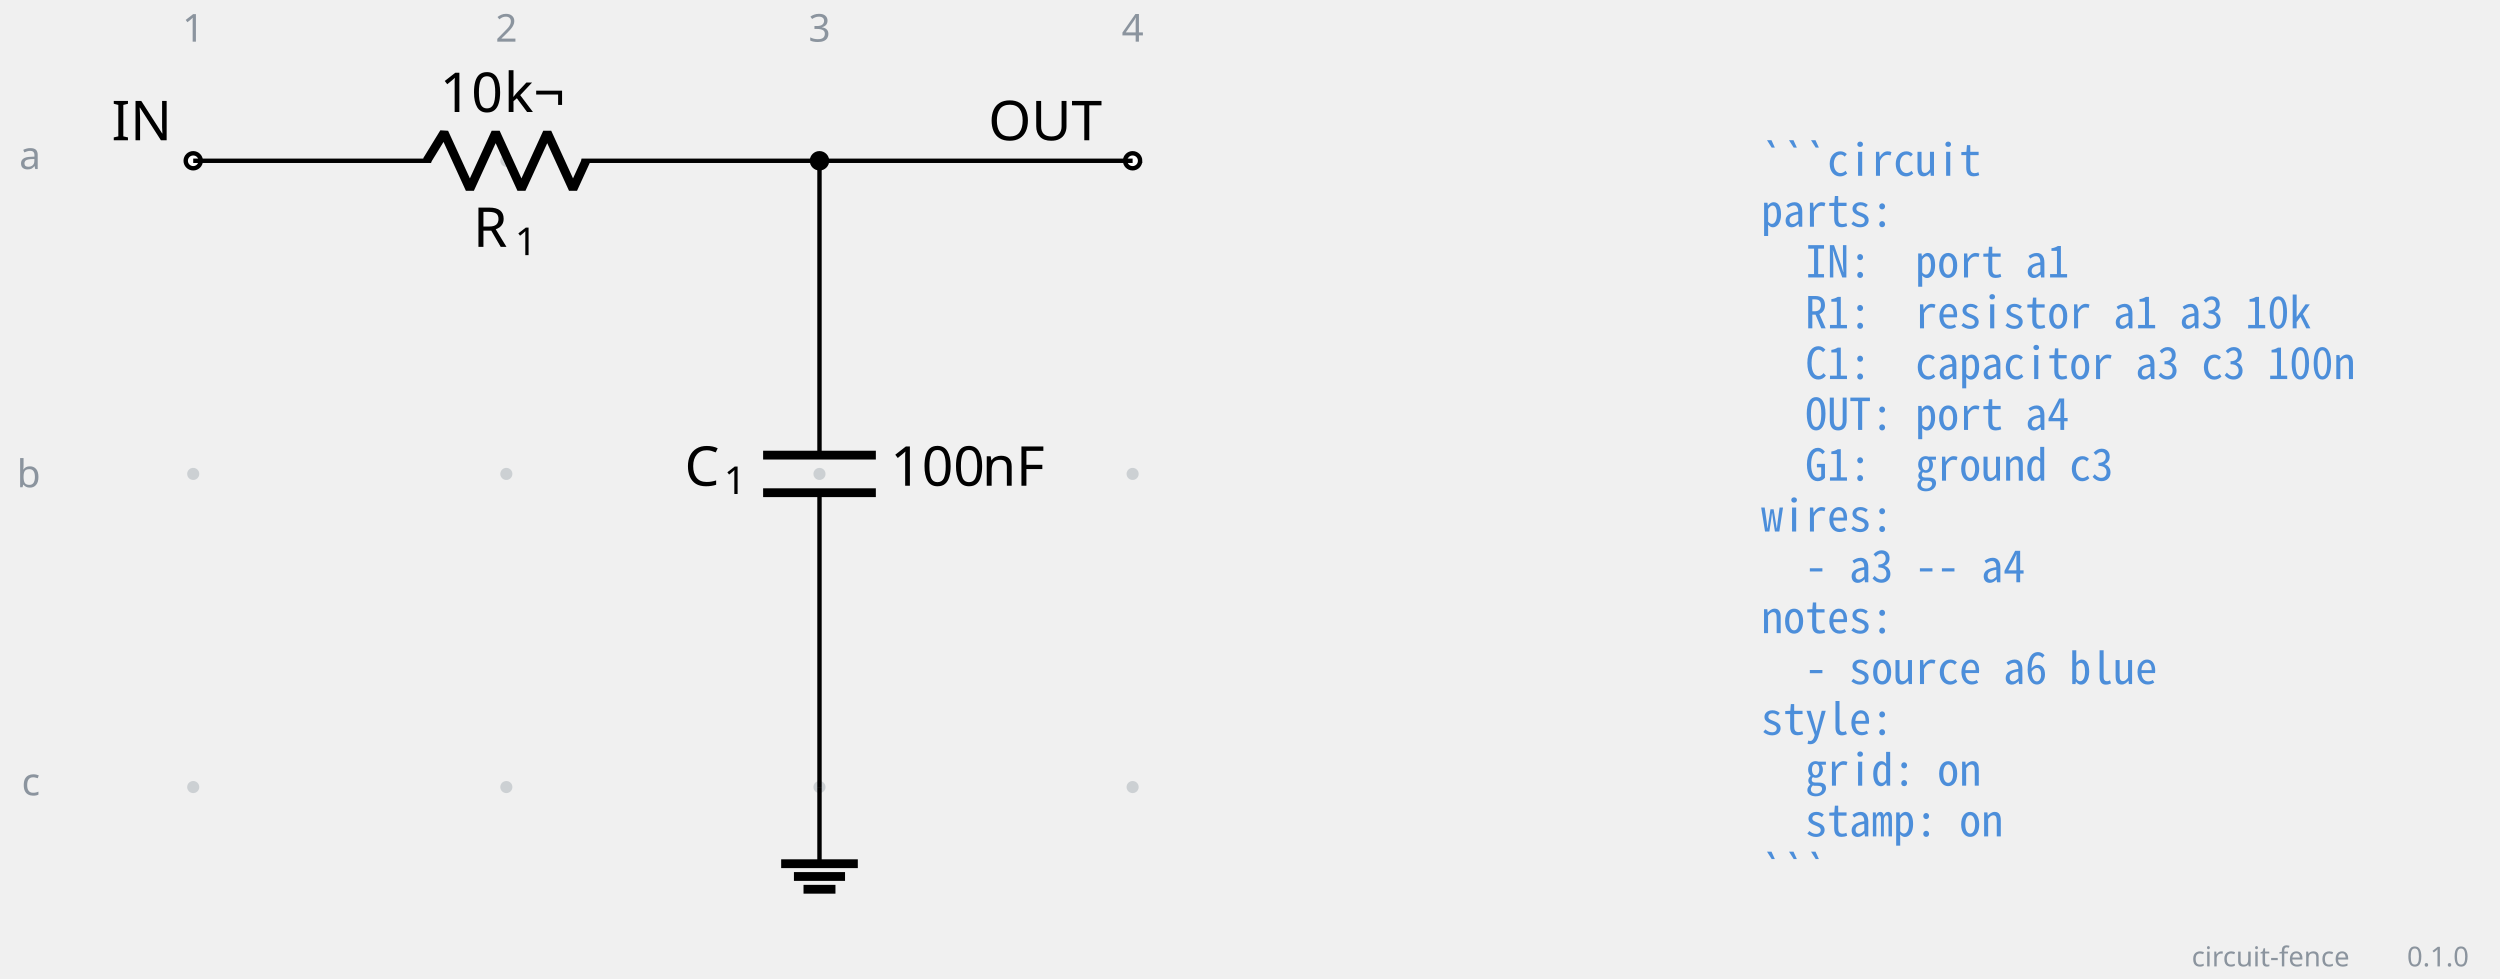
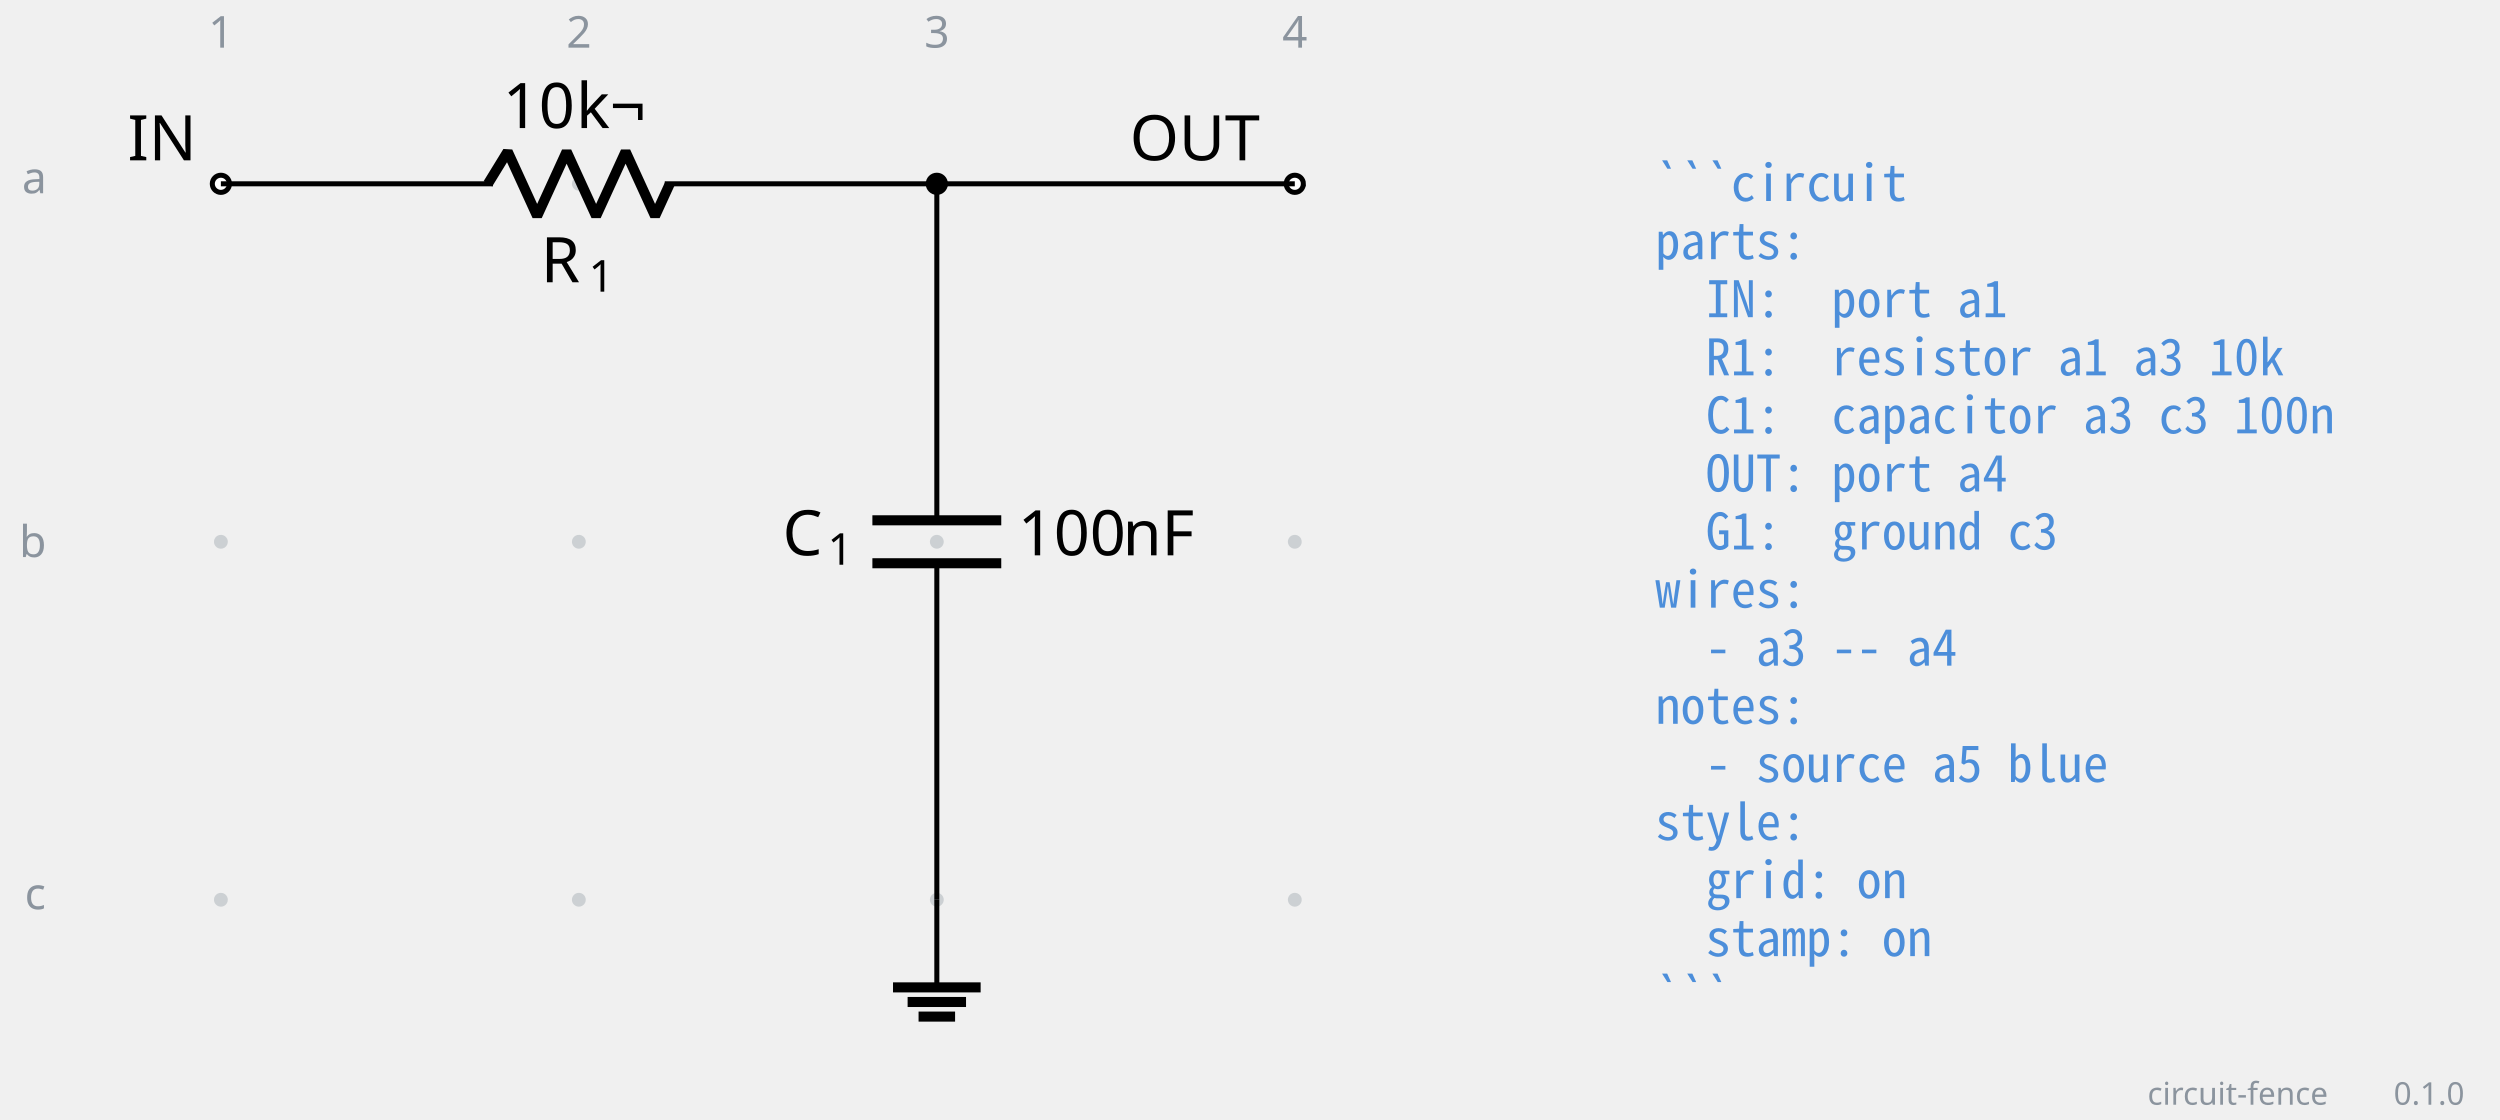
- <svg xmlns="http://www.w3.org/2000/svg" data-circuit-fence="0.1.0" fill="currentColor" width="605.761" height="237.185" viewBox="-72 -72 454.321 177.889">
+ <svg xmlns="http://www.w3.org/2000/svg" data-circuit-fence="0.1.0" fill="currentColor" width="529.887" height="237.185" viewBox="-72 -72 397.416 177.889">
  <g stroke="currentColor" stroke-miterlimit="10" stroke-width=".8">
    <path fill="#8b949e" fill-opacity=".35" stroke="none" stroke-opacity=".35" d="M-35.787-42.781a1.1 1.1 0 1 0-2.2 0 1.1 1.1 0 0 0 2.2 0M-35.787 14.124a1.1 1.1 0 1 0-2.2 0 1.1 1.1 0 0 0 2.2 0M-35.787 71.03a1.1 1.1 0 1 0-2.2 0 1.1 1.1 0 0 0 2.2 0M21.118-42.781a1.1 1.1 0 1 0-2.2 0 1.1 1.1 0 0 0 2.2 0M21.118 14.124a1.1 1.1 0 1 0-2.2 0 1.1 1.1 0 0 0 2.2 0M21.118 71.03a1.1 1.1 0 1 0-2.2 0 1.1 1.1 0 0 0 2.2 0M78.024-42.781a1.1 1.1 0 1 0-2.2 0 1.1 1.1 0 0 0 2.2 0M78.024 14.124a1.1 1.1 0 1 0-2.2 0 1.1 1.1 0 0 0 2.2 0M78.024 71.03a1.1 1.1 0 1 0-2.2 0 1.1 1.1 0 0 0 2.2 0M134.93-42.781a1.1 1.1 0 1 0-2.2 0 1.1 1.1 0 0 0 2.2 0M134.93 14.124a1.1 1.1 0 1 0-2.2 0 1.1 1.1 0 0 0 2.2 0M134.93 71.03a1.1 1.1 0 1 0-2.2 0 1.1 1.1 0 0 0 2.2 0m-1.1 0" />
    <g fill="#8b949e" stroke="#8b949e">
      <text x="-36.887" y="-42.781" fill="#8b949e" stroke="none" font-family="cmr7" font-size="7" transform="translate(-1.993 -21.645)">1</text>
    </g>
    <g fill="#8b949e" stroke="#8b949e">
      <text x="-36.887" y="-42.781" fill="#8b949e" stroke="none" font-family="cmr7" font-size="7" transform="translate(54.912 -21.645)">2</text>
    </g>
    <g fill="#8b949e" stroke="#8b949e">
      <text x="-36.887" y="-42.781" fill="#8b949e" stroke="none" font-family="cmr7" font-size="7" transform="translate(111.818 -21.645)">3</text>
    </g>
    <g fill="#8b949e" stroke="#8b949e">
      <text x="-36.887" y="-42.781" fill="#8b949e" stroke="none" font-family="cmr7" font-size="7" transform="translate(168.723 -21.645)">4</text>
    </g>
    <g fill="#8b949e" stroke="#8b949e">
      <text x="-36.887" y="-42.781" fill="#8b949e" stroke="none" font-family="cmr7" font-size="7" transform="translate(-31.62 1.507)">a</text>
    </g>
    <g fill="#8b949e" stroke="#8b949e">
      <text x="-36.887" y="-42.781" fill="#8b949e" stroke="none" font-family="cmr7" font-size="7" transform="translate(-32.05 59.336)">b</text>
    </g>
    <g fill="#8b949e" stroke="#8b949e">
      <text x="-36.887" y="-42.781" fill="#8b949e" stroke="none" font-family="cmr7" font-size="7" transform="translate(-31.189 115.318)">c</text>
    </g>
    <g fill="#ffffff">
      <path d="M-35.522-42.781a1.365 1.365 0 1 0-2.73 0 1.365 1.365 0 0 0 2.73 0Zm-1.365 0" />
    </g>
    <text x="-36.887" y="-42.781" stroke="none" font-family="cmr10" font-size="10" transform="translate(-14.844 -3.733)">IN</text>
    <path fill="none" d="M-36.887-42.781h.4m-.4 0H6.36m27.315 0h43.248m-.4 0h.4" />
    <g stroke-linejoin="bevel" stroke-width="1.6">
      <path fill="none" d="m5.561-42.781 3.143-5.122L13.39-37.66l4.685-10.243 4.686 10.243 4.686-10.243 4.686 10.243 2.343-5.121" />
    </g>
    <g stroke="none">
      <text x="-36.887" y="-42.781" font-family="cmmi10" font-size="10" transform="translate(50.866 15.648)">R</text>
      <text x="-29.294" y="-41.281" font-family="cmr7" font-size="7" transform="translate(50.866 15.648)">1</text>
    </g>
    <g stroke="none" font-family="cmr10" font-size="10">
      <text x="-36.887" y="-42.781" transform="translate(44.822 -8.863)">10</text>
      <text x="-25.221" y="-42.781" transform="translate(44.822 -8.863)">k¬</text>
    </g>
    <path fill="none" d="M76.924-42.781v.4m0-.4v53.49m0 6.83v53.49m0-.399v.4" />
    <g stroke-width="1.6">
      <path fill="none" d="M87.167 10.71H66.68m20.486 6.828H66.68" />
    </g>
    <g stroke="none">
      <text x="-36.887" y="-42.781" font-family="cmmi10" font-size="10" transform="translate(89.296 59.058)">C</text>
      <text x="-29.74" y="-41.281" font-family="cmr7" font-size="7" transform="translate(89.296 59.058)">1</text>
    </g>
    <g stroke="none" font-family="cmr10" font-size="10">
      <text x="-36.887" y="-42.781" transform="translate(126.693 59.058)">100</text>
      <text x="-20.22" y="-42.781" transform="translate(126.693 59.058)">nF</text>
    </g>
    <g fill="#ffffff">
      <path d="M135.195-42.781a1.365 1.365 0 1 0-2.731 0 1.365 1.365 0 0 0 2.73 0Zm-1.366 0" />
    </g>
    <text x="-36.887" y="-42.781" stroke="none" font-family="cmr10" font-size="10" transform="translate(144.483 -3.733)">OUT</text>
    <path fill="none" d="M76.924 71.03v13.93" />
    <path fill="none" stroke-width="1.6" d="M69.959 84.96h13.93M72.28 87.282h9.287m-7.545 2.322h5.804" />
    <path fill="none" d="M76.924-42.781h56.905" />
    <path d="M78.29-42.781a1.365 1.365 0 1 0-2.732 0 1.365 1.365 0 0 0 2.731 0Zm-1.366 0" />
    <g>
-       <text x="-36.887" y="-42.781" fill="#4c8eda" stroke="none" font-family="'Noto Sans Mono CJK JP',ui-monospace,'SFMono-Regular',Consolas,'Liberation Mono',monospace" font-size="8" transform="translate(284.927 2.733)" xml:space="preserve">```circuit</text>
+       <text x="-36.887" y="-42.781" fill="#4c8eda" stroke="none" font-family="'Noto Sans Mono CJK JP',ui-monospace,'SFMono-Regular',Consolas,'Liberation Mono',monospace" font-size="8" transform="translate(228.022 2.733)" xml:space="preserve">```circuit</text>
    </g>
    <g>
-       <text x="-36.887" y="-42.781" fill="#4c8eda" stroke="none" font-family="'Noto Sans Mono CJK JP',ui-monospace,'SFMono-Regular',Consolas,'Liberation Mono',monospace" font-size="8" transform="translate(284.927 11.98)" xml:space="preserve">parts:</text>
+       <text x="-36.887" y="-42.781" fill="#4c8eda" stroke="none" font-family="'Noto Sans Mono CJK JP',ui-monospace,'SFMono-Regular',Consolas,'Liberation Mono',monospace" font-size="8" transform="translate(228.022 11.98)" xml:space="preserve">parts:</text>
    </g>
    <g>
-       <text x="-36.887" y="-42.781" fill="#4c8eda" stroke="none" font-family="'Noto Sans Mono CJK JP',ui-monospace,'SFMono-Regular',Consolas,'Liberation Mono',monospace" font-size="8" transform="translate(284.927 21.2)" xml:space="preserve">  IN:  port a1</text>
+       <text x="-36.887" y="-42.781" fill="#4c8eda" stroke="none" font-family="'Noto Sans Mono CJK JP',ui-monospace,'SFMono-Regular',Consolas,'Liberation Mono',monospace" font-size="8" transform="translate(228.022 21.2)" xml:space="preserve">  IN:  port a1</text>
    </g>
    <g>
-       <text x="-36.887" y="-42.781" fill="#4c8eda" stroke="none" font-family="'Noto Sans Mono CJK JP',ui-monospace,'SFMono-Regular',Consolas,'Liberation Mono',monospace" font-size="8" transform="translate(284.927 30.446)" xml:space="preserve">  R1:  resistor a1 a3 10k</text>
+       <text x="-36.887" y="-42.781" fill="#4c8eda" stroke="none" font-family="'Noto Sans Mono CJK JP',ui-monospace,'SFMono-Regular',Consolas,'Liberation Mono',monospace" font-size="8" transform="translate(228.022 30.446)" xml:space="preserve">  R1:  resistor a1 a3 10k</text>
    </g>
    <g>
-       <text x="-36.887" y="-42.781" fill="#4c8eda" stroke="none" font-family="'Noto Sans Mono CJK JP',ui-monospace,'SFMono-Regular',Consolas,'Liberation Mono',monospace" font-size="8" transform="translate(284.927 39.665)" xml:space="preserve">  C1:  capacitor a3 c3 100n</text>
+       <text x="-36.887" y="-42.781" fill="#4c8eda" stroke="none" font-family="'Noto Sans Mono CJK JP',ui-monospace,'SFMono-Regular',Consolas,'Liberation Mono',monospace" font-size="8" transform="translate(228.022 39.665)" xml:space="preserve">  C1:  capacitor a3 c3 100n</text>
    </g>
    <g>
-       <text x="-36.887" y="-42.781" fill="#4c8eda" stroke="none" font-family="'Noto Sans Mono CJK JP',ui-monospace,'SFMono-Regular',Consolas,'Liberation Mono',monospace" font-size="8" transform="translate(284.927 48.912)" xml:space="preserve">  OUT: port a4</text>
+       <text x="-36.887" y="-42.781" fill="#4c8eda" stroke="none" font-family="'Noto Sans Mono CJK JP',ui-monospace,'SFMono-Regular',Consolas,'Liberation Mono',monospace" font-size="8" transform="translate(228.022 48.912)" xml:space="preserve">  OUT: port a4</text>
    </g>
    <g>
-       <text x="-36.887" y="-42.781" fill="#4c8eda" stroke="none" font-family="'Noto Sans Mono CJK JP',ui-monospace,'SFMono-Regular',Consolas,'Liberation Mono',monospace" font-size="8" transform="translate(284.927 58.131)" xml:space="preserve">  G1:  ground c3</text>
+       <text x="-36.887" y="-42.781" fill="#4c8eda" stroke="none" font-family="'Noto Sans Mono CJK JP',ui-monospace,'SFMono-Regular',Consolas,'Liberation Mono',monospace" font-size="8" transform="translate(228.022 58.131)" xml:space="preserve">  G1:  ground c3</text>
    </g>
    <g>
-       <text x="-36.887" y="-42.781" fill="#4c8eda" stroke="none" font-family="'Noto Sans Mono CJK JP',ui-monospace,'SFMono-Regular',Consolas,'Liberation Mono',monospace" font-size="8" transform="translate(284.927 67.378)" xml:space="preserve">wires:</text>
+       <text x="-36.887" y="-42.781" fill="#4c8eda" stroke="none" font-family="'Noto Sans Mono CJK JP',ui-monospace,'SFMono-Regular',Consolas,'Liberation Mono',monospace" font-size="8" transform="translate(228.022 67.378)" xml:space="preserve">wires:</text>
    </g>
    <g>
-       <text x="-36.887" y="-42.781" fill="#4c8eda" stroke="none" font-family="'Noto Sans Mono CJK JP',ui-monospace,'SFMono-Regular',Consolas,'Liberation Mono',monospace" font-size="8" transform="translate(284.927 76.596)" xml:space="preserve">  - a3 -- a4</text>
+       <text x="-36.887" y="-42.781" fill="#4c8eda" stroke="none" font-family="'Noto Sans Mono CJK JP',ui-monospace,'SFMono-Regular',Consolas,'Liberation Mono',monospace" font-size="8" transform="translate(228.022 76.596)" xml:space="preserve">  - a3 -- a4</text>
    </g>
    <g>
-       <text x="-36.887" y="-42.781" fill="#4c8eda" stroke="none" font-family="'Noto Sans Mono CJK JP',ui-monospace,'SFMono-Regular',Consolas,'Liberation Mono',monospace" font-size="8" transform="translate(284.927 85.844)" xml:space="preserve">notes:</text>
+       <text x="-36.887" y="-42.781" fill="#4c8eda" stroke="none" font-family="'Noto Sans Mono CJK JP',ui-monospace,'SFMono-Regular',Consolas,'Liberation Mono',monospace" font-size="8" transform="translate(228.022 85.844)" xml:space="preserve">notes:</text>
    </g>
    <g>
-       <text x="-36.887" y="-42.781" fill="#4c8eda" stroke="none" font-family="'Noto Sans Mono CJK JP',ui-monospace,'SFMono-Regular',Consolas,'Liberation Mono',monospace" font-size="8" transform="translate(284.927 95.091)" xml:space="preserve">  - source a6 blue</text>
+       <text x="-36.887" y="-42.781" fill="#4c8eda" stroke="none" font-family="'Noto Sans Mono CJK JP',ui-monospace,'SFMono-Regular',Consolas,'Liberation Mono',monospace" font-size="8" transform="translate(228.022 95.091)" xml:space="preserve">  - source a5 blue</text>
    </g>
    <g>
-       <text x="-36.887" y="-42.781" fill="#4c8eda" stroke="none" font-family="'Noto Sans Mono CJK JP',ui-monospace,'SFMono-Regular',Consolas,'Liberation Mono',monospace" font-size="8" transform="translate(284.927 104.31)" xml:space="preserve">style:</text>
+       <text x="-36.887" y="-42.781" fill="#4c8eda" stroke="none" font-family="'Noto Sans Mono CJK JP',ui-monospace,'SFMono-Regular',Consolas,'Liberation Mono',monospace" font-size="8" transform="translate(228.022 104.31)" xml:space="preserve">style:</text>
    </g>
    <g>
-       <text x="-36.887" y="-42.781" fill="#4c8eda" stroke="none" font-family="'Noto Sans Mono CJK JP',ui-monospace,'SFMono-Regular',Consolas,'Liberation Mono',monospace" font-size="8" transform="translate(284.927 113.557)" xml:space="preserve">  grid: on</text>
+       <text x="-36.887" y="-42.781" fill="#4c8eda" stroke="none" font-family="'Noto Sans Mono CJK JP',ui-monospace,'SFMono-Regular',Consolas,'Liberation Mono',monospace" font-size="8" transform="translate(228.022 113.557)" xml:space="preserve">  grid: on</text>
    </g>
    <g>
-       <text x="-36.887" y="-42.781" fill="#4c8eda" stroke="none" font-family="'Noto Sans Mono CJK JP',ui-monospace,'SFMono-Regular',Consolas,'Liberation Mono',monospace" font-size="8" transform="translate(284.927 122.775)" xml:space="preserve">  stamp: on</text>
+       <text x="-36.887" y="-42.781" fill="#4c8eda" stroke="none" font-family="'Noto Sans Mono CJK JP',ui-monospace,'SFMono-Regular',Consolas,'Liberation Mono',monospace" font-size="8" transform="translate(228.022 122.775)" xml:space="preserve">  stamp: on</text>
    </g>
    <g>
-       <text x="-36.887" y="-42.781" fill="#4c8eda" stroke="none" font-family="'Noto Sans Mono CJK JP',ui-monospace,'SFMono-Regular',Consolas,'Liberation Mono',monospace" font-size="8" transform="translate(284.927 132.023)" xml:space="preserve">```</text>
+       <text x="-36.887" y="-42.781" fill="#4c8eda" stroke="none" font-family="'Noto Sans Mono CJK JP',ui-monospace,'SFMono-Regular',Consolas,'Liberation Mono',monospace" font-size="8" transform="translate(228.022 132.023)" xml:space="preserve">```</text>
    </g>
    <g fill="#8b949e" stroke="#8b949e">
      <g fill="#8b949e" stroke="none" font-family="cmr5" font-size="5">
-         <text x="-36.887" y="-42.781" transform="translate(363.17 146.4)">circuit-fence</text>
-         <text x="2.245" y="-42.781" transform="translate(363.17 146.4)">0.1.0</text>
+         <text x="-36.887" y="-42.781" transform="translate(306.264 146.4)">circuit-fence</text>
+         <text x="2.245" y="-42.781" transform="translate(306.264 146.4)">0.1.0</text>
      </g>
    </g>
  </g>
</svg>
